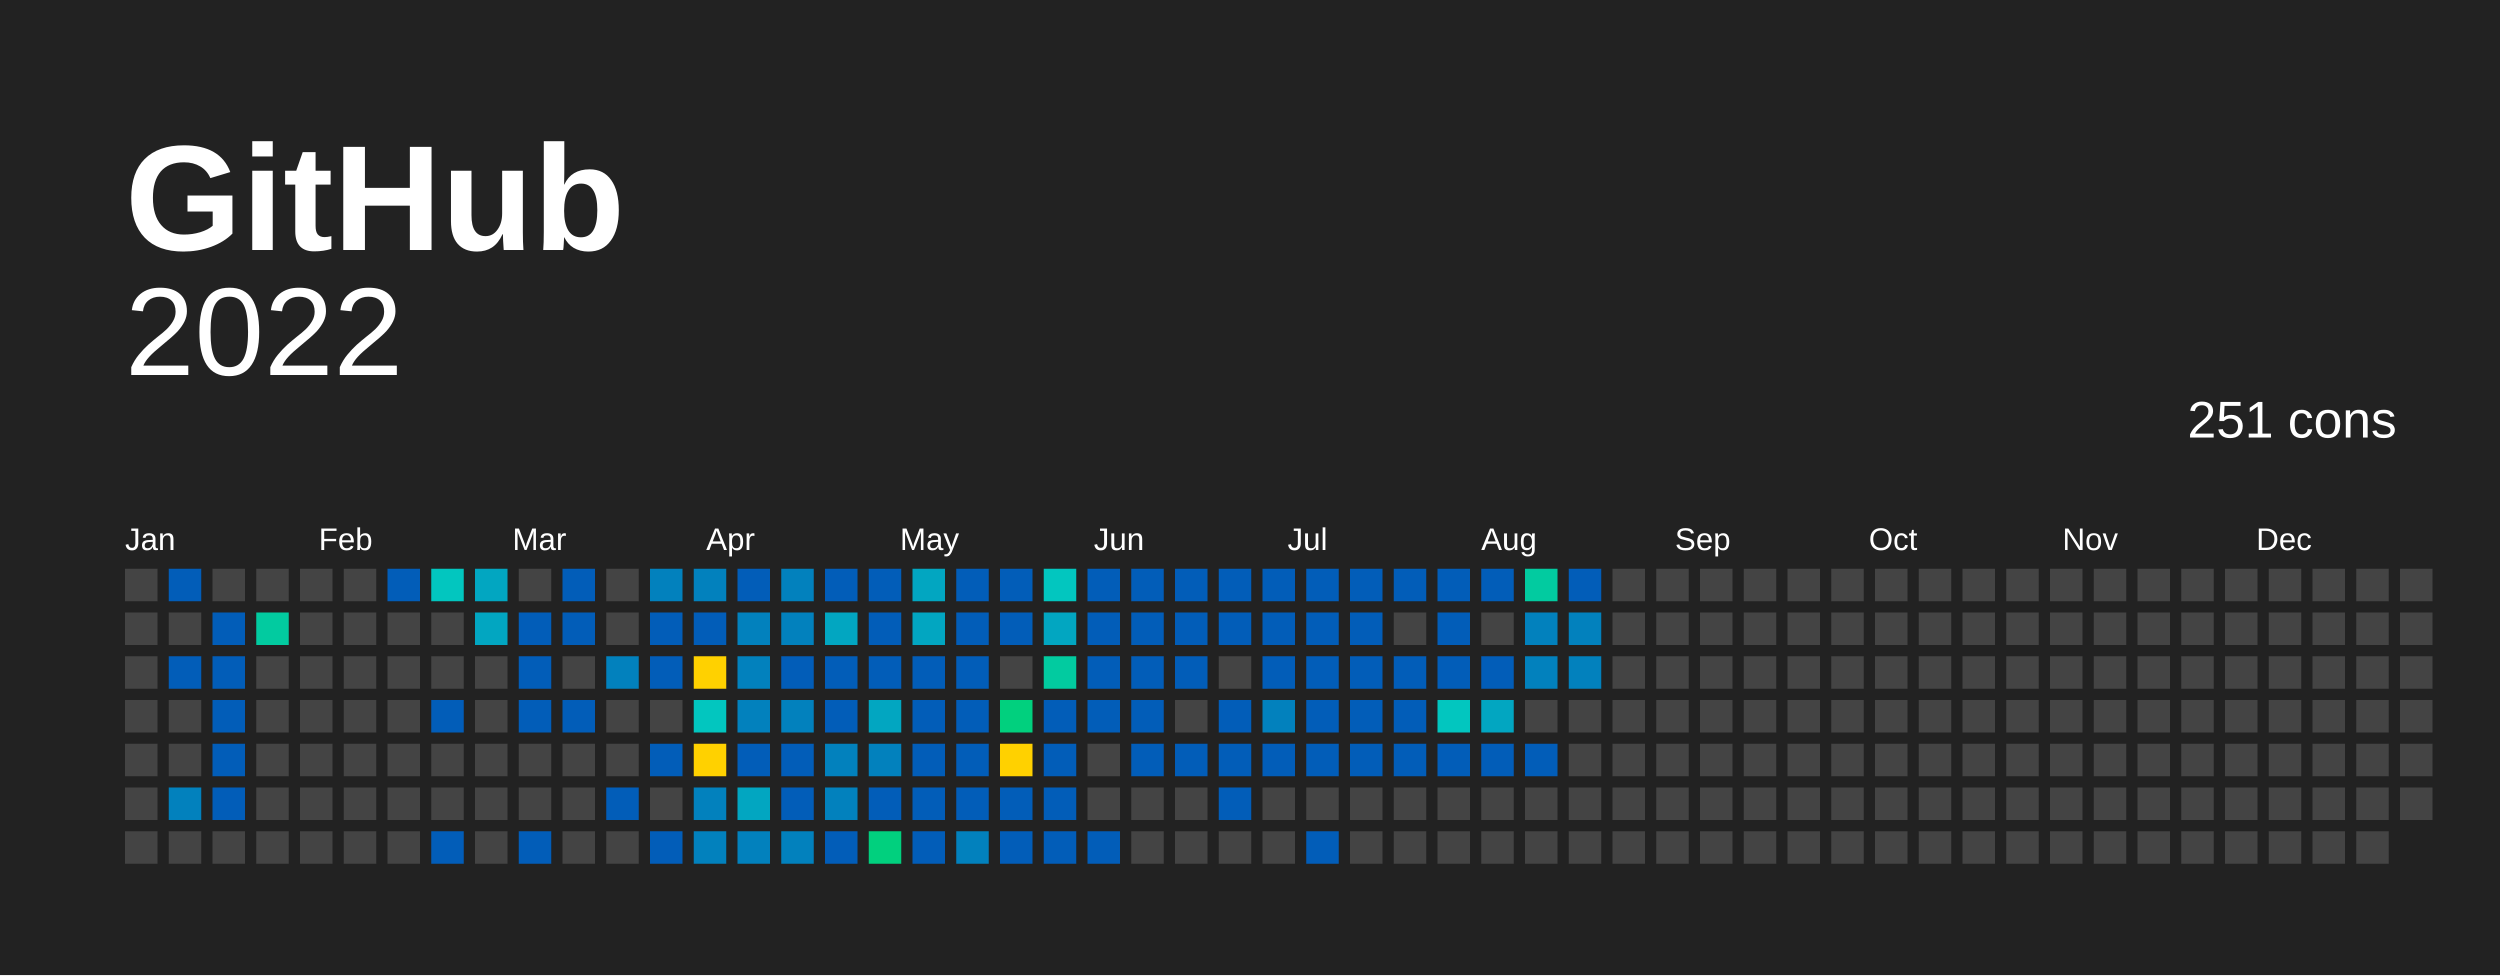
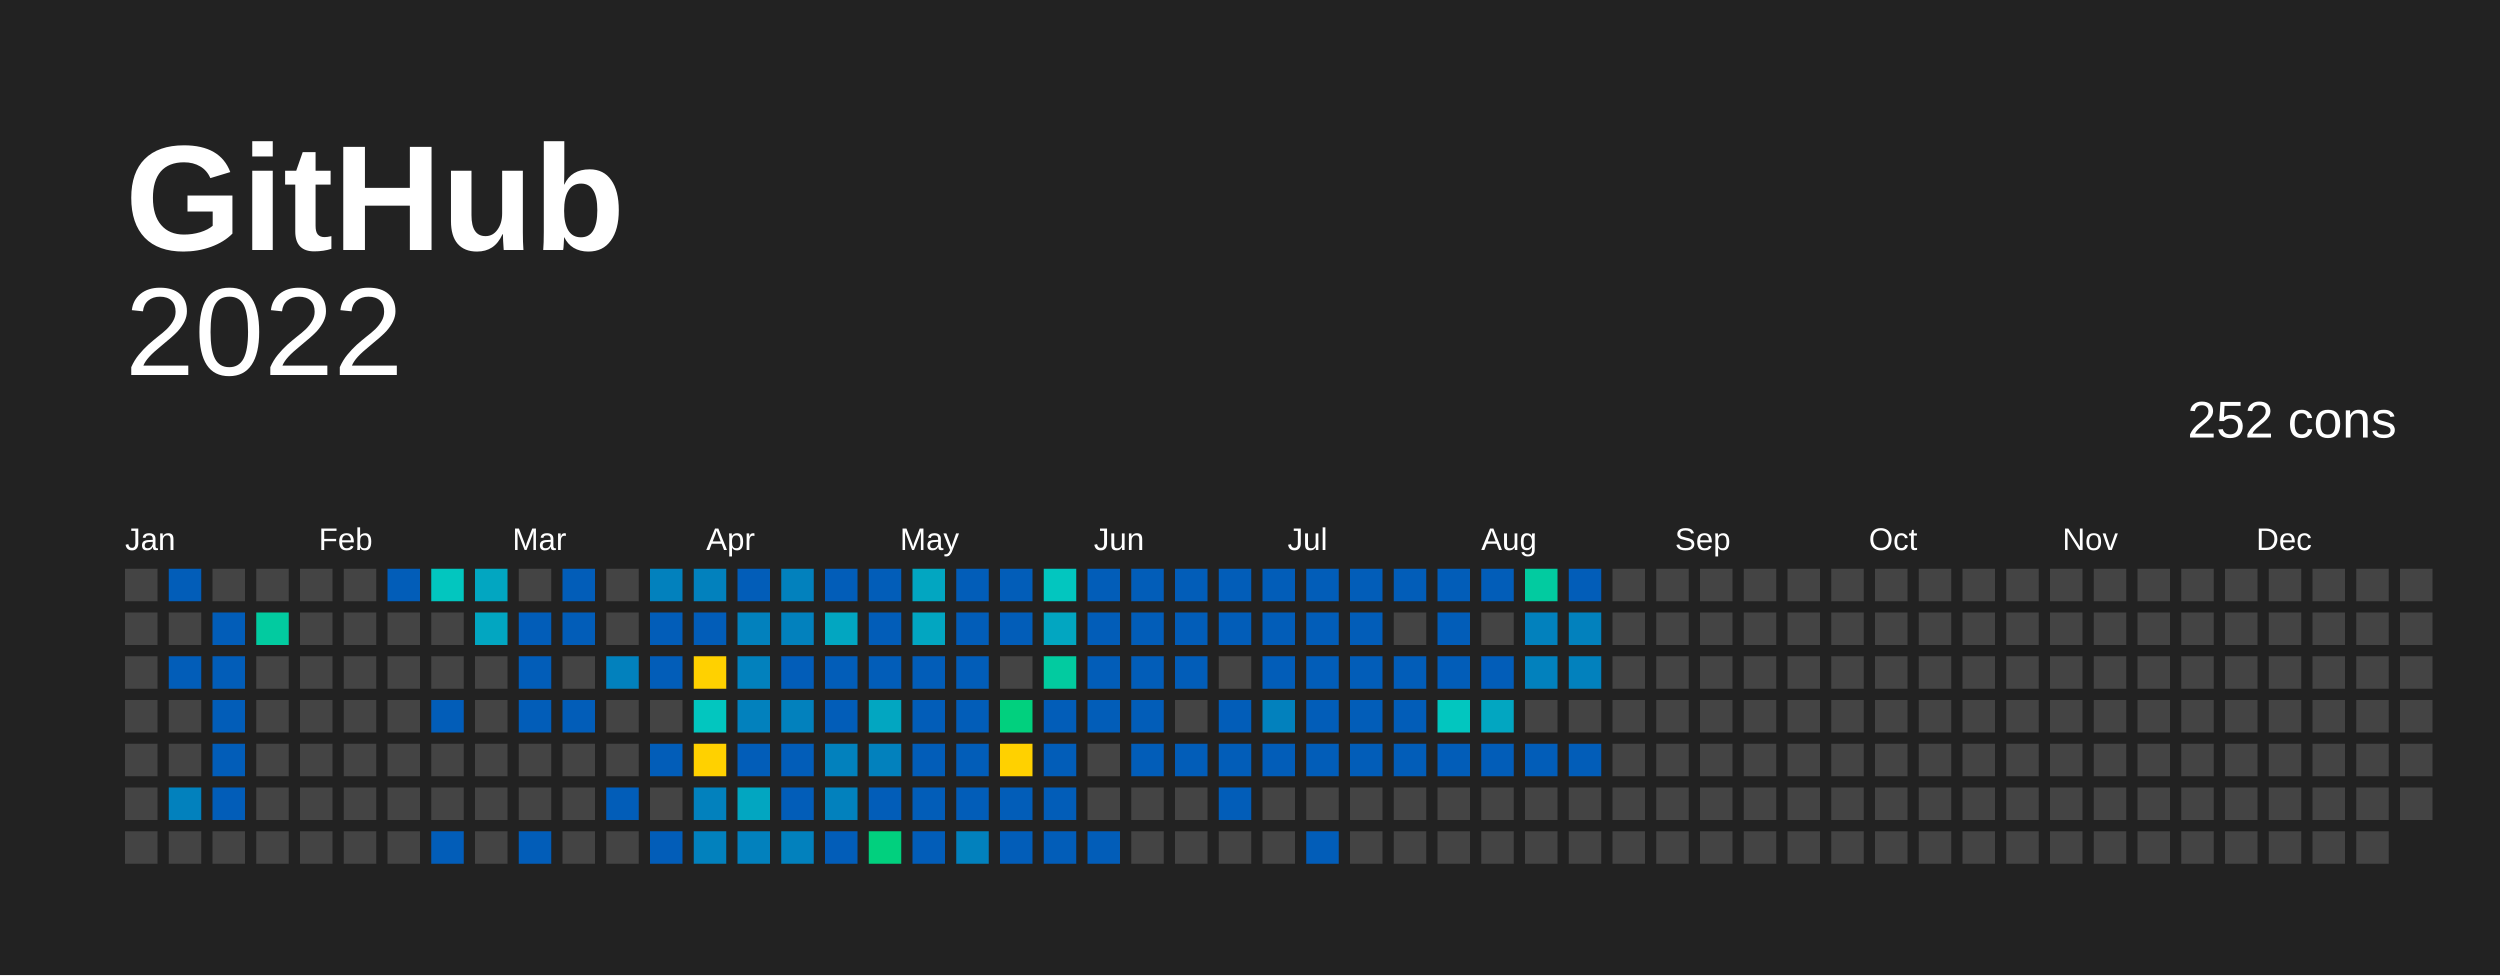
<svg xmlns="http://www.w3.org/2000/svg" baseProfile="full" height="78mm" version="1.1" viewBox="0,0,200,78" width="200mm">
  <defs />
  <rect fill="#222222" height="78" width="200" x="0" y="0" />
  <text fill="#FFFFFF" style="font-size:12px; font-family:Arial; font-weight:bold;" x="10" y="20">  GitHub</text>
  <text alignment-baseline="hanging" fill="#FFFFFF" style="font-size:10.0px; font-family:Arial;" x="10" y="30">2022</text>
-   <text alignment-baseline="hanging" fill="#FFFFFF" style="font-size:4.125px; font-family:Arial;" x="175" y="35">251 cons</text>
+   <text alignment-baseline="hanging" fill="#FFFFFF" style="font-size:4.125px; font-family:Arial;" x="175" y="35">252 cons</text>
  <text fill="#FFFFFF" style="font-size:2.5px; font-family:Arial" x="10.0" y="44">Jan</text>
  <text fill="#FFFFFF" style="font-size:2.5px; font-family:Arial" x="25.5" y="44">Feb</text>
  <text fill="#FFFFFF" style="font-size:2.5px; font-family:Arial" x="41.0" y="44">Mar</text>
  <text fill="#FFFFFF" style="font-size:2.5px; font-family:Arial" x="56.5" y="44">Apr</text>
  <text fill="#FFFFFF" style="font-size:2.5px; font-family:Arial" x="72.0" y="44">May</text>
  <text fill="#FFFFFF" style="font-size:2.5px; font-family:Arial" x="87.5" y="44">Jun</text>
  <text fill="#FFFFFF" style="font-size:2.5px; font-family:Arial" x="103.0" y="44">Jul</text>
  <text fill="#FFFFFF" style="font-size:2.5px; font-family:Arial" x="118.5" y="44">Aug</text>
  <text fill="#FFFFFF" style="font-size:2.5px; font-family:Arial" x="134.0" y="44">Sep</text>
  <text fill="#FFFFFF" style="font-size:2.5px; font-family:Arial" x="149.5" y="44">Oct</text>
  <text fill="#FFFFFF" style="font-size:2.5px; font-family:Arial" x="165.0" y="44">Nov</text>
  <text fill="#FFFFFF" style="font-size:2.5px; font-family:Arial" x="180.5" y="44">Dec</text>
  <rect fill="#444444" height="2.6" width="2.6" x="10.0" y="45.5" />
  <rect fill="#444444" height="2.6" width="2.6" x="10.0" y="49.0" />
  <rect fill="#444444" height="2.6" width="2.6" x="10.0" y="52.5" />
  <rect fill="#444444" height="2.6" width="2.6" x="10.0" y="56.0" />
  <rect fill="#444444" height="2.6" width="2.6" x="10.0" y="59.5" />
  <rect fill="#444444" height="2.6" width="2.6" x="10.0" y="63.0" />
  <rect fill="#444444" height="2.6" width="2.6" x="10.0" y="66.5" />
  <rect fill="#025db8" height="2.6" width="2.6" x="13.5" y="45.5" />
  <rect fill="#444444" height="2.6" width="2.6" x="13.5" y="49.0" />
  <rect fill="#025db8" height="2.6" width="2.6" x="13.5" y="52.5" />
  <rect fill="#444444" height="2.6" width="2.6" x="13.5" y="56.0" />
  <rect fill="#444444" height="2.6" width="2.6" x="13.5" y="59.5" />
  <rect fill="#0281bd" height="2.6" width="2.6" x="13.5" y="63.0" />
  <rect fill="#444444" height="2.6" width="2.6" x="13.5" y="66.5" />
  <rect fill="#444444" height="2.6" width="2.6" x="17.0" y="45.5" />
  <rect fill="#025db8" height="2.6" width="2.6" x="17.0" y="49.0" />
  <rect fill="#025db8" height="2.6" width="2.6" x="17.0" y="52.5" />
  <rect fill="#025db8" height="2.6" width="2.6" x="17.0" y="56.0" />
  <rect fill="#025db8" height="2.6" width="2.6" x="17.0" y="59.5" />
  <rect fill="#025db8" height="2.6" width="2.6" x="17.0" y="63.0" />
  <rect fill="#444444" height="2.6" width="2.6" x="17.0" y="66.5" />
  <rect fill="#444444" height="2.6" width="2.6" x="20.5" y="45.5" />
  <rect fill="#02cba0" height="2.6" width="2.6" x="20.5" y="49.0" />
  <rect fill="#444444" height="2.6" width="2.6" x="20.5" y="52.5" />
  <rect fill="#444444" height="2.6" width="2.6" x="20.5" y="56.0" />
  <rect fill="#444444" height="2.6" width="2.6" x="20.5" y="59.5" />
  <rect fill="#444444" height="2.6" width="2.6" x="20.5" y="63.0" />
  <rect fill="#444444" height="2.6" width="2.6" x="20.5" y="66.5" />
  <rect fill="#444444" height="2.6" width="2.6" x="24.0" y="45.5" />
  <rect fill="#444444" height="2.6" width="2.6" x="24.0" y="49.0" />
  <rect fill="#444444" height="2.6" width="2.6" x="24.0" y="52.5" />
  <rect fill="#444444" height="2.6" width="2.6" x="24.0" y="56.0" />
  <rect fill="#444444" height="2.6" width="2.6" x="24.0" y="59.5" />
  <rect fill="#444444" height="2.6" width="2.6" x="24.0" y="63.0" />
  <rect fill="#444444" height="2.6" width="2.6" x="24.0" y="66.5" />
  <rect fill="#444444" height="2.6" width="2.6" x="27.5" y="45.5" />
  <rect fill="#444444" height="2.6" width="2.6" x="27.5" y="49.0" />
  <rect fill="#444444" height="2.6" width="2.6" x="27.5" y="52.5" />
  <rect fill="#444444" height="2.6" width="2.6" x="27.5" y="56.0" />
  <rect fill="#444444" height="2.6" width="2.6" x="27.5" y="59.5" />
  <rect fill="#444444" height="2.6" width="2.6" x="27.5" y="63.0" />
  <rect fill="#444444" height="2.6" width="2.6" x="27.5" y="66.5" />
  <rect fill="#025db8" height="2.6" width="2.6" x="31.0" y="45.5" />
  <rect fill="#444444" height="2.6" width="2.6" x="31.0" y="49.0" />
  <rect fill="#444444" height="2.6" width="2.6" x="31.0" y="52.5" />
  <rect fill="#444444" height="2.6" width="2.6" x="31.0" y="56.0" />
  <rect fill="#444444" height="2.6" width="2.6" x="31.0" y="59.5" />
  <rect fill="#444444" height="2.6" width="2.6" x="31.0" y="63.0" />
  <rect fill="#444444" height="2.6" width="2.6" x="31.0" y="66.5" />
  <rect fill="#02c6bf" height="2.6" width="2.6" x="34.5" y="45.5" />
  <rect fill="#444444" height="2.6" width="2.6" x="34.5" y="49.0" />
  <rect fill="#444444" height="2.6" width="2.6" x="34.5" y="52.5" />
  <rect fill="#025db8" height="2.6" width="2.6" x="34.5" y="56.0" />
  <rect fill="#444444" height="2.6" width="2.6" x="34.5" y="59.5" />
  <rect fill="#444444" height="2.6" width="2.6" x="34.5" y="63.0" />
  <rect fill="#025db8" height="2.6" width="2.6" x="34.5" y="66.5" />
  <rect fill="#02a6c1" height="2.6" width="2.6" x="38.0" y="45.5" />
  <rect fill="#02a6c1" height="2.6" width="2.6" x="38.0" y="49.0" />
  <rect fill="#444444" height="2.6" width="2.6" x="38.0" y="52.5" />
  <rect fill="#444444" height="2.6" width="2.6" x="38.0" y="56.0" />
  <rect fill="#444444" height="2.6" width="2.6" x="38.0" y="59.5" />
  <rect fill="#444444" height="2.6" width="2.6" x="38.0" y="63.0" />
  <rect fill="#444444" height="2.6" width="2.6" x="38.0" y="66.5" />
  <rect fill="#444444" height="2.6" width="2.6" x="41.5" y="45.5" />
  <rect fill="#025db8" height="2.6" width="2.6" x="41.5" y="49.0" />
  <rect fill="#025db8" height="2.6" width="2.6" x="41.5" y="52.5" />
  <rect fill="#025db8" height="2.6" width="2.6" x="41.5" y="56.0" />
  <rect fill="#444444" height="2.6" width="2.6" x="41.5" y="59.5" />
  <rect fill="#444444" height="2.6" width="2.6" x="41.5" y="63.0" />
  <rect fill="#025db8" height="2.6" width="2.6" x="41.5" y="66.5" />
  <rect fill="#025db8" height="2.6" width="2.6" x="45.0" y="45.5" />
  <rect fill="#025db8" height="2.6" width="2.6" x="45.0" y="49.0" />
  <rect fill="#444444" height="2.6" width="2.6" x="45.0" y="52.5" />
  <rect fill="#025db8" height="2.6" width="2.6" x="45.0" y="56.0" />
  <rect fill="#444444" height="2.6" width="2.6" x="45.0" y="59.5" />
  <rect fill="#444444" height="2.6" width="2.6" x="45.0" y="63.0" />
  <rect fill="#444444" height="2.6" width="2.6" x="45.0" y="66.5" />
  <rect fill="#444444" height="2.6" width="2.6" x="48.5" y="45.5" />
  <rect fill="#444444" height="2.6" width="2.6" x="48.5" y="49.0" />
  <rect fill="#0281bd" height="2.6" width="2.6" x="48.5" y="52.5" />
  <rect fill="#444444" height="2.6" width="2.6" x="48.5" y="56.0" />
  <rect fill="#444444" height="2.6" width="2.6" x="48.5" y="59.5" />
  <rect fill="#025db8" height="2.6" width="2.6" x="48.5" y="63.0" />
  <rect fill="#444444" height="2.6" width="2.6" x="48.5" y="66.5" />
  <rect fill="#0281bd" height="2.6" width="2.6" x="52.0" y="45.5" />
  <rect fill="#025db8" height="2.6" width="2.6" x="52.0" y="49.0" />
  <rect fill="#025db8" height="2.6" width="2.6" x="52.0" y="52.5" />
  <rect fill="#444444" height="2.6" width="2.6" x="52.0" y="56.0" />
  <rect fill="#025db8" height="2.6" width="2.6" x="52.0" y="59.5" />
  <rect fill="#444444" height="2.6" width="2.6" x="52.0" y="63.0" />
  <rect fill="#025db8" height="2.6" width="2.6" x="52.0" y="66.5" />
  <rect fill="#0281bd" height="2.6" width="2.6" x="55.5" y="45.5" />
  <rect fill="#025db8" height="2.6" width="2.6" x="55.5" y="49.0" />
  <rect fill="#ffd100" height="2.6" width="2.6" x="55.5" y="52.5" />
  <rect fill="#02c6bf" height="2.6" width="2.6" x="55.5" y="56.0" />
  <rect fill="#ffd100" height="2.6" width="2.6" x="55.5" y="59.5" />
  <rect fill="#0281bd" height="2.6" width="2.6" x="55.5" y="63.0" />
  <rect fill="#0281bd" height="2.6" width="2.6" x="55.5" y="66.5" />
  <rect fill="#025db8" height="2.6" width="2.6" x="59.0" y="45.5" />
  <rect fill="#0281bd" height="2.6" width="2.6" x="59.0" y="49.0" />
  <rect fill="#0281bd" height="2.6" width="2.6" x="59.0" y="52.5" />
  <rect fill="#0281bd" height="2.6" width="2.6" x="59.0" y="56.0" />
  <rect fill="#025db8" height="2.6" width="2.6" x="59.0" y="59.5" />
  <rect fill="#02a6c1" height="2.6" width="2.6" x="59.0" y="63.0" />
  <rect fill="#0281bd" height="2.6" width="2.6" x="59.0" y="66.5" />
  <rect fill="#0281bd" height="2.6" width="2.6" x="62.5" y="45.5" />
  <rect fill="#0281bd" height="2.6" width="2.6" x="62.5" y="49.0" />
  <rect fill="#025db8" height="2.6" width="2.6" x="62.5" y="52.5" />
  <rect fill="#0281bd" height="2.6" width="2.6" x="62.5" y="56.0" />
  <rect fill="#025db8" height="2.6" width="2.6" x="62.5" y="59.5" />
  <rect fill="#025db8" height="2.6" width="2.6" x="62.5" y="63.0" />
  <rect fill="#0281bd" height="2.6" width="2.6" x="62.5" y="66.5" />
  <rect fill="#025db8" height="2.6" width="2.6" x="66.0" y="45.5" />
  <rect fill="#02a6c1" height="2.6" width="2.6" x="66.0" y="49.0" />
  <rect fill="#025db8" height="2.6" width="2.6" x="66.0" y="52.5" />
  <rect fill="#025db8" height="2.6" width="2.6" x="66.0" y="56.0" />
  <rect fill="#0281bd" height="2.6" width="2.6" x="66.0" y="59.5" />
  <rect fill="#0281bd" height="2.6" width="2.6" x="66.0" y="63.0" />
  <rect fill="#025db8" height="2.6" width="2.6" x="66.0" y="66.5" />
  <rect fill="#025db8" height="2.6" width="2.6" x="69.5" y="45.5" />
  <rect fill="#025db8" height="2.6" width="2.6" x="69.5" y="49.0" />
  <rect fill="#025db8" height="2.6" width="2.6" x="69.5" y="52.5" />
  <rect fill="#02a6c1" height="2.6" width="2.6" x="69.5" y="56.0" />
  <rect fill="#0281bd" height="2.6" width="2.6" x="69.5" y="59.5" />
  <rect fill="#025db8" height="2.6" width="2.6" x="69.5" y="63.0" />
  <rect fill="#01d07e" height="2.6" width="2.6" x="69.5" y="66.5" />
  <rect fill="#02a6c1" height="2.6" width="2.6" x="73.0" y="45.5" />
  <rect fill="#02a6c1" height="2.6" width="2.6" x="73.0" y="49.0" />
  <rect fill="#025db8" height="2.6" width="2.6" x="73.0" y="52.5" />
  <rect fill="#025db8" height="2.6" width="2.6" x="73.0" y="56.0" />
  <rect fill="#025db8" height="2.6" width="2.6" x="73.0" y="59.5" />
  <rect fill="#025db8" height="2.6" width="2.6" x="73.0" y="63.0" />
  <rect fill="#025db8" height="2.6" width="2.6" x="73.0" y="66.5" />
  <rect fill="#025db8" height="2.6" width="2.6" x="76.5" y="45.5" />
  <rect fill="#025db8" height="2.6" width="2.6" x="76.5" y="49.0" />
  <rect fill="#025db8" height="2.6" width="2.6" x="76.5" y="52.5" />
  <rect fill="#025db8" height="2.6" width="2.6" x="76.5" y="56.0" />
  <rect fill="#025db8" height="2.6" width="2.6" x="76.5" y="59.5" />
  <rect fill="#025db8" height="2.6" width="2.6" x="76.5" y="63.0" />
  <rect fill="#0281bd" height="2.6" width="2.6" x="76.5" y="66.5" />
  <rect fill="#025db8" height="2.6" width="2.6" x="80.0" y="45.5" />
  <rect fill="#025db8" height="2.6" width="2.6" x="80.0" y="49.0" />
  <rect fill="#444444" height="2.6" width="2.6" x="80.0" y="52.5" />
  <rect fill="#01d07e" height="2.6" width="2.6" x="80.0" y="56.0" />
  <rect fill="#FFD100" height="2.6" width="2.6" x="80.0" y="59.5" />
  <rect fill="#025db8" height="2.6" width="2.6" x="80.0" y="63.0" />
  <rect fill="#025db8" height="2.6" width="2.6" x="80.0" y="66.5" />
  <rect fill="#02c6bf" height="2.6" width="2.6" x="83.5" y="45.5" />
  <rect fill="#02a6c1" height="2.6" width="2.6" x="83.5" y="49.0" />
  <rect fill="#02cba0" height="2.6" width="2.6" x="83.5" y="52.5" />
  <rect fill="#025db8" height="2.6" width="2.6" x="83.5" y="56.0" />
  <rect fill="#025db8" height="2.6" width="2.6" x="83.5" y="59.5" />
  <rect fill="#025db8" height="2.6" width="2.6" x="83.5" y="63.0" />
  <rect fill="#025db8" height="2.6" width="2.6" x="83.5" y="66.5" />
  <rect fill="#025db8" height="2.6" width="2.6" x="87.0" y="45.5" />
  <rect fill="#025db8" height="2.6" width="2.6" x="87.0" y="49.0" />
  <rect fill="#025db8" height="2.6" width="2.6" x="87.0" y="52.5" />
  <rect fill="#025db8" height="2.6" width="2.6" x="87.0" y="56.0" />
  <rect fill="#444444" height="2.6" width="2.6" x="87.0" y="59.5" />
  <rect fill="#444444" height="2.6" width="2.6" x="87.0" y="63.0" />
  <rect fill="#025db8" height="2.6" width="2.6" x="87.0" y="66.5" />
  <rect fill="#025db8" height="2.6" width="2.6" x="90.5" y="45.5" />
  <rect fill="#025db8" height="2.6" width="2.6" x="90.5" y="49.0" />
  <rect fill="#025db8" height="2.6" width="2.6" x="90.5" y="52.5" />
  <rect fill="#025db8" height="2.6" width="2.6" x="90.5" y="56.0" />
  <rect fill="#025db8" height="2.6" width="2.6" x="90.5" y="59.5" />
  <rect fill="#444444" height="2.6" width="2.6" x="90.5" y="63.0" />
  <rect fill="#444444" height="2.6" width="2.6" x="90.5" y="66.5" />
  <rect fill="#025db8" height="2.6" width="2.6" x="94.0" y="45.5" />
  <rect fill="#025db8" height="2.6" width="2.6" x="94.0" y="49.0" />
  <rect fill="#025db8" height="2.6" width="2.6" x="94.0" y="52.5" />
  <rect fill="#444444" height="2.6" width="2.6" x="94.0" y="56.0" />
  <rect fill="#025db8" height="2.6" width="2.6" x="94.0" y="59.5" />
  <rect fill="#444444" height="2.6" width="2.6" x="94.0" y="63.0" />
  <rect fill="#444444" height="2.6" width="2.6" x="94.0" y="66.5" />
  <rect fill="#025db8" height="2.6" width="2.6" x="97.5" y="45.5" />
  <rect fill="#025db8" height="2.6" width="2.6" x="97.5" y="49.0" />
  <rect fill="#444444" height="2.6" width="2.6" x="97.5" y="52.5" />
  <rect fill="#025db8" height="2.6" width="2.6" x="97.5" y="56.0" />
  <rect fill="#025db8" height="2.6" width="2.6" x="97.5" y="59.5" />
  <rect fill="#025db8" height="2.6" width="2.6" x="97.5" y="63.0" />
  <rect fill="#444444" height="2.6" width="2.6" x="97.5" y="66.5" />
  <rect fill="#025db8" height="2.6" width="2.6" x="101.0" y="45.5" />
  <rect fill="#025db8" height="2.6" width="2.6" x="101.0" y="49.0" />
  <rect fill="#025db8" height="2.6" width="2.6" x="101.0" y="52.5" />
  <rect fill="#0281bd" height="2.6" width="2.6" x="101.0" y="56.0" />
  <rect fill="#025db8" height="2.6" width="2.6" x="101.0" y="59.5" />
  <rect fill="#444444" height="2.6" width="2.6" x="101.0" y="63.0" />
  <rect fill="#444444" height="2.6" width="2.6" x="101.0" y="66.5" />
  <rect fill="#025db8" height="2.6" width="2.6" x="104.5" y="45.5" />
  <rect fill="#025db8" height="2.6" width="2.6" x="104.5" y="49.0" />
  <rect fill="#025db8" height="2.6" width="2.6" x="104.5" y="52.5" />
  <rect fill="#025db8" height="2.6" width="2.6" x="104.5" y="56.0" />
  <rect fill="#025db8" height="2.6" width="2.6" x="104.5" y="59.5" />
  <rect fill="#444444" height="2.6" width="2.6" x="104.5" y="63.0" />
  <rect fill="#025db8" height="2.6" width="2.6" x="104.5" y="66.5" />
  <rect fill="#025db8" height="2.6" width="2.6" x="108.0" y="45.5" />
  <rect fill="#025db8" height="2.6" width="2.6" x="108.0" y="49.0" />
  <rect fill="#025db8" height="2.6" width="2.6" x="108.0" y="52.5" />
  <rect fill="#025db8" height="2.6" width="2.6" x="108.0" y="56.0" />
  <rect fill="#025db8" height="2.6" width="2.6" x="108.0" y="59.5" />
  <rect fill="#444444" height="2.6" width="2.6" x="108.0" y="63.0" />
  <rect fill="#444444" height="2.6" width="2.6" x="108.0" y="66.5" />
  <rect fill="#025db8" height="2.6" width="2.6" x="111.5" y="45.5" />
  <rect fill="#444444" height="2.6" width="2.6" x="111.5" y="49.0" />
  <rect fill="#025db8" height="2.6" width="2.6" x="111.5" y="52.5" />
  <rect fill="#025db8" height="2.6" width="2.6" x="111.5" y="56.0" />
  <rect fill="#025db8" height="2.6" width="2.6" x="111.5" y="59.5" />
  <rect fill="#444444" height="2.6" width="2.6" x="111.5" y="63.0" />
  <rect fill="#444444" height="2.6" width="2.6" x="111.5" y="66.5" />
  <rect fill="#025db8" height="2.6" width="2.6" x="115.0" y="45.5" />
  <rect fill="#025db8" height="2.6" width="2.6" x="115.0" y="49.0" />
  <rect fill="#025db8" height="2.6" width="2.6" x="115.0" y="52.5" />
  <rect fill="#02c6bf" height="2.6" width="2.6" x="115.0" y="56.0" />
  <rect fill="#025db8" height="2.6" width="2.6" x="115.0" y="59.5" />
  <rect fill="#444444" height="2.6" width="2.6" x="115.0" y="63.0" />
  <rect fill="#444444" height="2.6" width="2.6" x="115.0" y="66.5" />
  <rect fill="#025db8" height="2.6" width="2.6" x="118.5" y="45.5" />
  <rect fill="#444444" height="2.6" width="2.6" x="118.5" y="49.0" />
  <rect fill="#025db8" height="2.6" width="2.6" x="118.5" y="52.5" />
  <rect fill="#02a6c1" height="2.6" width="2.6" x="118.5" y="56.0" />
  <rect fill="#025db8" height="2.6" width="2.6" x="118.5" y="59.5" />
  <rect fill="#444444" height="2.6" width="2.6" x="118.5" y="63.0" />
  <rect fill="#444444" height="2.6" width="2.6" x="118.5" y="66.5" />
  <rect fill="#02cba0" height="2.6" width="2.6" x="122.0" y="45.5" />
  <rect fill="#0281bd" height="2.6" width="2.6" x="122.0" y="49.0" />
  <rect fill="#0281bd" height="2.6" width="2.6" x="122.0" y="52.5" />
  <rect fill="#444444" height="2.6" width="2.6" x="122.0" y="56.0" />
  <rect fill="#025db8" height="2.6" width="2.6" x="122.0" y="59.5" />
  <rect fill="#444444" height="2.6" width="2.6" x="122.0" y="63.0" />
  <rect fill="#444444" height="2.6" width="2.6" x="122.0" y="66.5" />
  <rect fill="#025db8" height="2.6" width="2.6" x="125.5" y="45.5" />
  <rect fill="#0281bd" height="2.6" width="2.6" x="125.5" y="49.0" />
  <rect fill="#0281bd" height="2.6" width="2.6" x="125.5" y="52.5" />
  <rect fill="#444444" height="2.6" width="2.6" x="125.5" y="56.0" />
-   <rect fill="#444444" height="2.6" width="2.6" x="125.5" y="59.5" />
+   <rect fill="#025db8" height="2.6" width="2.6" x="125.5" y="59.5" />
  <rect fill="#444444" height="2.6" width="2.6" x="125.5" y="63.0" />
  <rect fill="#444444" height="2.6" width="2.6" x="125.5" y="66.5" />
  <rect fill="#444444" height="2.6" width="2.6" x="129.0" y="45.5" />
  <rect fill="#444444" height="2.6" width="2.6" x="129.0" y="49.0" />
  <rect fill="#444444" height="2.6" width="2.6" x="129.0" y="52.5" />
  <rect fill="#444444" height="2.6" width="2.6" x="129.0" y="56.0" />
  <rect fill="#444444" height="2.6" width="2.6" x="129.0" y="59.5" />
  <rect fill="#444444" height="2.6" width="2.6" x="129.0" y="63.0" />
  <rect fill="#444444" height="2.6" width="2.6" x="129.0" y="66.5" />
  <rect fill="#444444" height="2.6" width="2.6" x="132.5" y="45.5" />
  <rect fill="#444444" height="2.6" width="2.6" x="132.5" y="49.0" />
  <rect fill="#444444" height="2.6" width="2.6" x="132.5" y="52.5" />
  <rect fill="#444444" height="2.6" width="2.6" x="132.5" y="56.0" />
  <rect fill="#444444" height="2.6" width="2.6" x="132.5" y="59.5" />
  <rect fill="#444444" height="2.6" width="2.6" x="132.5" y="63.0" />
  <rect fill="#444444" height="2.6" width="2.6" x="132.5" y="66.5" />
  <rect fill="#444444" height="2.6" width="2.6" x="136.0" y="45.5" />
  <rect fill="#444444" height="2.6" width="2.6" x="136.0" y="49.0" />
  <rect fill="#444444" height="2.6" width="2.6" x="136.0" y="52.5" />
  <rect fill="#444444" height="2.6" width="2.6" x="136.0" y="56.0" />
  <rect fill="#444444" height="2.6" width="2.6" x="136.0" y="59.5" />
  <rect fill="#444444" height="2.6" width="2.6" x="136.0" y="63.0" />
  <rect fill="#444444" height="2.6" width="2.6" x="136.0" y="66.5" />
  <rect fill="#444444" height="2.6" width="2.6" x="139.5" y="45.5" />
  <rect fill="#444444" height="2.6" width="2.6" x="139.5" y="49.0" />
  <rect fill="#444444" height="2.6" width="2.6" x="139.5" y="52.5" />
  <rect fill="#444444" height="2.6" width="2.6" x="139.5" y="56.0" />
  <rect fill="#444444" height="2.6" width="2.6" x="139.5" y="59.5" />
  <rect fill="#444444" height="2.6" width="2.6" x="139.5" y="63.0" />
  <rect fill="#444444" height="2.6" width="2.6" x="139.5" y="66.5" />
  <rect fill="#444444" height="2.6" width="2.6" x="143.0" y="45.5" />
  <rect fill="#444444" height="2.6" width="2.6" x="143.0" y="49.0" />
  <rect fill="#444444" height="2.6" width="2.6" x="143.0" y="52.5" />
  <rect fill="#444444" height="2.6" width="2.6" x="143.0" y="56.0" />
  <rect fill="#444444" height="2.6" width="2.6" x="143.0" y="59.5" />
  <rect fill="#444444" height="2.6" width="2.6" x="143.0" y="63.0" />
  <rect fill="#444444" height="2.6" width="2.6" x="143.0" y="66.5" />
  <rect fill="#444444" height="2.6" width="2.6" x="146.5" y="45.5" />
  <rect fill="#444444" height="2.6" width="2.6" x="146.5" y="49.0" />
  <rect fill="#444444" height="2.6" width="2.6" x="146.5" y="52.5" />
  <rect fill="#444444" height="2.6" width="2.6" x="146.5" y="56.0" />
  <rect fill="#444444" height="2.6" width="2.6" x="146.5" y="59.5" />
  <rect fill="#444444" height="2.6" width="2.6" x="146.5" y="63.0" />
  <rect fill="#444444" height="2.6" width="2.6" x="146.5" y="66.5" />
  <rect fill="#444444" height="2.6" width="2.6" x="150.0" y="45.5" />
  <rect fill="#444444" height="2.6" width="2.6" x="150.0" y="49.0" />
  <rect fill="#444444" height="2.6" width="2.6" x="150.0" y="52.5" />
  <rect fill="#444444" height="2.6" width="2.6" x="150.0" y="56.0" />
  <rect fill="#444444" height="2.6" width="2.6" x="150.0" y="59.5" />
  <rect fill="#444444" height="2.6" width="2.6" x="150.0" y="63.0" />
  <rect fill="#444444" height="2.6" width="2.6" x="150.0" y="66.5" />
  <rect fill="#444444" height="2.6" width="2.6" x="153.5" y="45.5" />
  <rect fill="#444444" height="2.6" width="2.6" x="153.5" y="49.0" />
  <rect fill="#444444" height="2.6" width="2.6" x="153.5" y="52.5" />
  <rect fill="#444444" height="2.6" width="2.6" x="153.5" y="56.0" />
  <rect fill="#444444" height="2.6" width="2.6" x="153.5" y="59.5" />
  <rect fill="#444444" height="2.6" width="2.6" x="153.5" y="63.0" />
  <rect fill="#444444" height="2.6" width="2.6" x="153.5" y="66.5" />
  <rect fill="#444444" height="2.6" width="2.6" x="157.0" y="45.5" />
  <rect fill="#444444" height="2.6" width="2.6" x="157.0" y="49.0" />
  <rect fill="#444444" height="2.6" width="2.6" x="157.0" y="52.5" />
  <rect fill="#444444" height="2.6" width="2.6" x="157.0" y="56.0" />
  <rect fill="#444444" height="2.6" width="2.6" x="157.0" y="59.5" />
  <rect fill="#444444" height="2.6" width="2.6" x="157.0" y="63.0" />
  <rect fill="#444444" height="2.6" width="2.6" x="157.0" y="66.5" />
  <rect fill="#444444" height="2.6" width="2.6" x="160.5" y="45.5" />
  <rect fill="#444444" height="2.6" width="2.6" x="160.5" y="49.0" />
  <rect fill="#444444" height="2.6" width="2.6" x="160.5" y="52.5" />
  <rect fill="#444444" height="2.6" width="2.6" x="160.5" y="56.0" />
  <rect fill="#444444" height="2.6" width="2.6" x="160.5" y="59.5" />
  <rect fill="#444444" height="2.6" width="2.6" x="160.5" y="63.0" />
  <rect fill="#444444" height="2.6" width="2.6" x="160.5" y="66.5" />
  <rect fill="#444444" height="2.6" width="2.6" x="164.0" y="45.5" />
  <rect fill="#444444" height="2.6" width="2.6" x="164.0" y="49.0" />
  <rect fill="#444444" height="2.6" width="2.6" x="164.0" y="52.5" />
  <rect fill="#444444" height="2.6" width="2.6" x="164.0" y="56.0" />
  <rect fill="#444444" height="2.6" width="2.6" x="164.0" y="59.5" />
  <rect fill="#444444" height="2.6" width="2.6" x="164.0" y="63.0" />
  <rect fill="#444444" height="2.6" width="2.6" x="164.0" y="66.5" />
  <rect fill="#444444" height="2.6" width="2.6" x="167.5" y="45.5" />
  <rect fill="#444444" height="2.6" width="2.6" x="167.5" y="49.0" />
  <rect fill="#444444" height="2.6" width="2.6" x="167.5" y="52.5" />
  <rect fill="#444444" height="2.6" width="2.6" x="167.5" y="56.0" />
  <rect fill="#444444" height="2.6" width="2.6" x="167.5" y="59.5" />
  <rect fill="#444444" height="2.6" width="2.6" x="167.5" y="63.0" />
  <rect fill="#444444" height="2.6" width="2.6" x="167.5" y="66.5" />
  <rect fill="#444444" height="2.6" width="2.6" x="171.0" y="45.5" />
  <rect fill="#444444" height="2.6" width="2.6" x="171.0" y="49.0" />
  <rect fill="#444444" height="2.6" width="2.6" x="171.0" y="52.5" />
  <rect fill="#444444" height="2.6" width="2.6" x="171.0" y="56.0" />
  <rect fill="#444444" height="2.6" width="2.6" x="171.0" y="59.5" />
  <rect fill="#444444" height="2.6" width="2.6" x="171.0" y="63.0" />
  <rect fill="#444444" height="2.6" width="2.6" x="171.0" y="66.5" />
  <rect fill="#444444" height="2.6" width="2.6" x="174.5" y="45.5" />
  <rect fill="#444444" height="2.6" width="2.6" x="174.5" y="49.0" />
  <rect fill="#444444" height="2.6" width="2.6" x="174.5" y="52.5" />
  <rect fill="#444444" height="2.6" width="2.6" x="174.5" y="56.0" />
  <rect fill="#444444" height="2.6" width="2.6" x="174.5" y="59.5" />
  <rect fill="#444444" height="2.6" width="2.6" x="174.5" y="63.0" />
  <rect fill="#444444" height="2.6" width="2.6" x="174.5" y="66.5" />
  <rect fill="#444444" height="2.6" width="2.6" x="178.0" y="45.5" />
  <rect fill="#444444" height="2.6" width="2.6" x="178.0" y="49.0" />
  <rect fill="#444444" height="2.6" width="2.6" x="178.0" y="52.5" />
  <rect fill="#444444" height="2.6" width="2.6" x="178.0" y="56.0" />
  <rect fill="#444444" height="2.6" width="2.6" x="178.0" y="59.5" />
  <rect fill="#444444" height="2.6" width="2.6" x="178.0" y="63.0" />
  <rect fill="#444444" height="2.6" width="2.6" x="178.0" y="66.5" />
  <rect fill="#444444" height="2.6" width="2.6" x="181.5" y="45.5" />
  <rect fill="#444444" height="2.6" width="2.6" x="181.5" y="49.0" />
  <rect fill="#444444" height="2.6" width="2.6" x="181.5" y="52.5" />
  <rect fill="#444444" height="2.6" width="2.6" x="181.5" y="56.0" />
  <rect fill="#444444" height="2.6" width="2.6" x="181.5" y="59.5" />
  <rect fill="#444444" height="2.6" width="2.6" x="181.5" y="63.0" />
  <rect fill="#444444" height="2.6" width="2.6" x="181.5" y="66.5" />
  <rect fill="#444444" height="2.6" width="2.6" x="185.0" y="45.5" />
  <rect fill="#444444" height="2.6" width="2.6" x="185.0" y="49.0" />
  <rect fill="#444444" height="2.6" width="2.6" x="185.0" y="52.5" />
  <rect fill="#444444" height="2.6" width="2.6" x="185.0" y="56.0" />
  <rect fill="#444444" height="2.6" width="2.6" x="185.0" y="59.5" />
  <rect fill="#444444" height="2.6" width="2.6" x="185.0" y="63.0" />
  <rect fill="#444444" height="2.6" width="2.6" x="185.0" y="66.5" />
  <rect fill="#444444" height="2.6" width="2.6" x="188.5" y="45.5" />
  <rect fill="#444444" height="2.6" width="2.6" x="188.5" y="49.0" />
  <rect fill="#444444" height="2.6" width="2.6" x="188.5" y="52.5" />
  <rect fill="#444444" height="2.6" width="2.6" x="188.5" y="56.0" />
  <rect fill="#444444" height="2.6" width="2.6" x="188.5" y="59.5" />
  <rect fill="#444444" height="2.6" width="2.6" x="188.5" y="63.0" />
  <rect fill="#444444" height="2.6" width="2.6" x="188.5" y="66.5" />
  <rect fill="#444444" height="2.6" width="2.6" x="192.0" y="45.5" />
  <rect fill="#444444" height="2.6" width="2.6" x="192.0" y="49.0" />
  <rect fill="#444444" height="2.6" width="2.6" x="192.0" y="52.5" />
  <rect fill="#444444" height="2.6" width="2.6" x="192.0" y="56.0" />
  <rect fill="#444444" height="2.6" width="2.6" x="192.0" y="59.5" />
  <rect fill="#444444" height="2.6" width="2.6" x="192.0" y="63.0" />
</svg>
